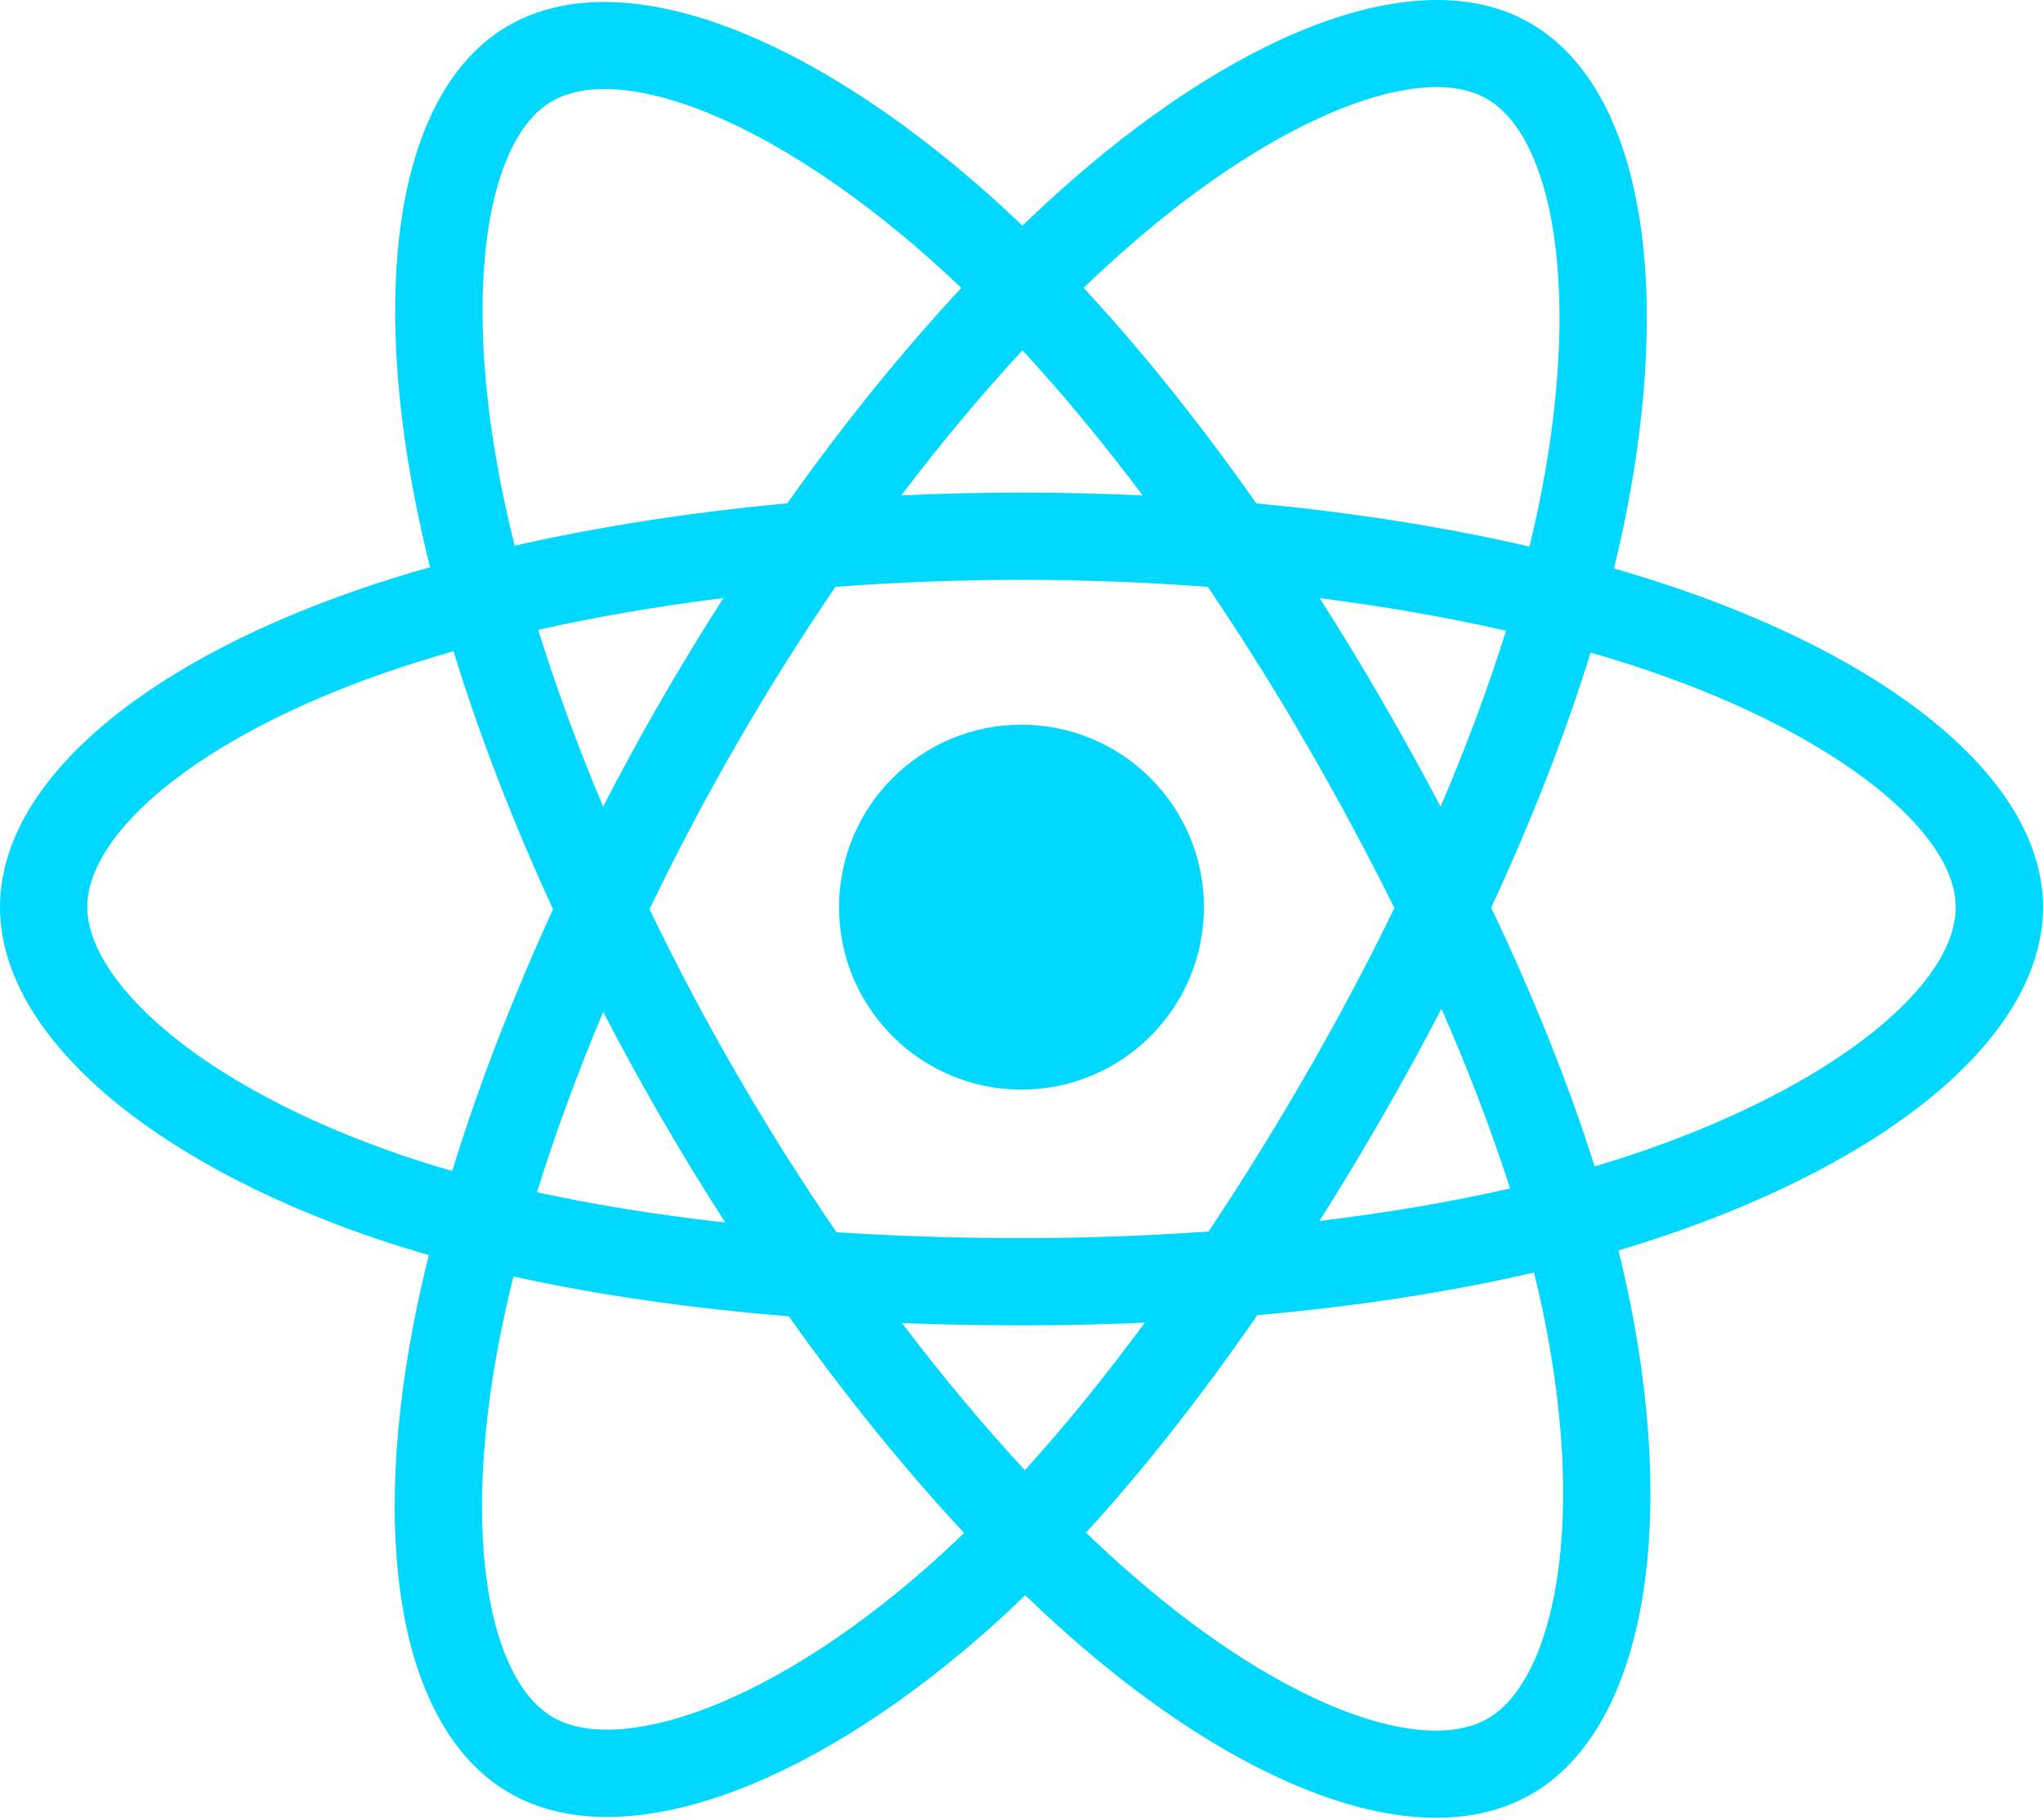
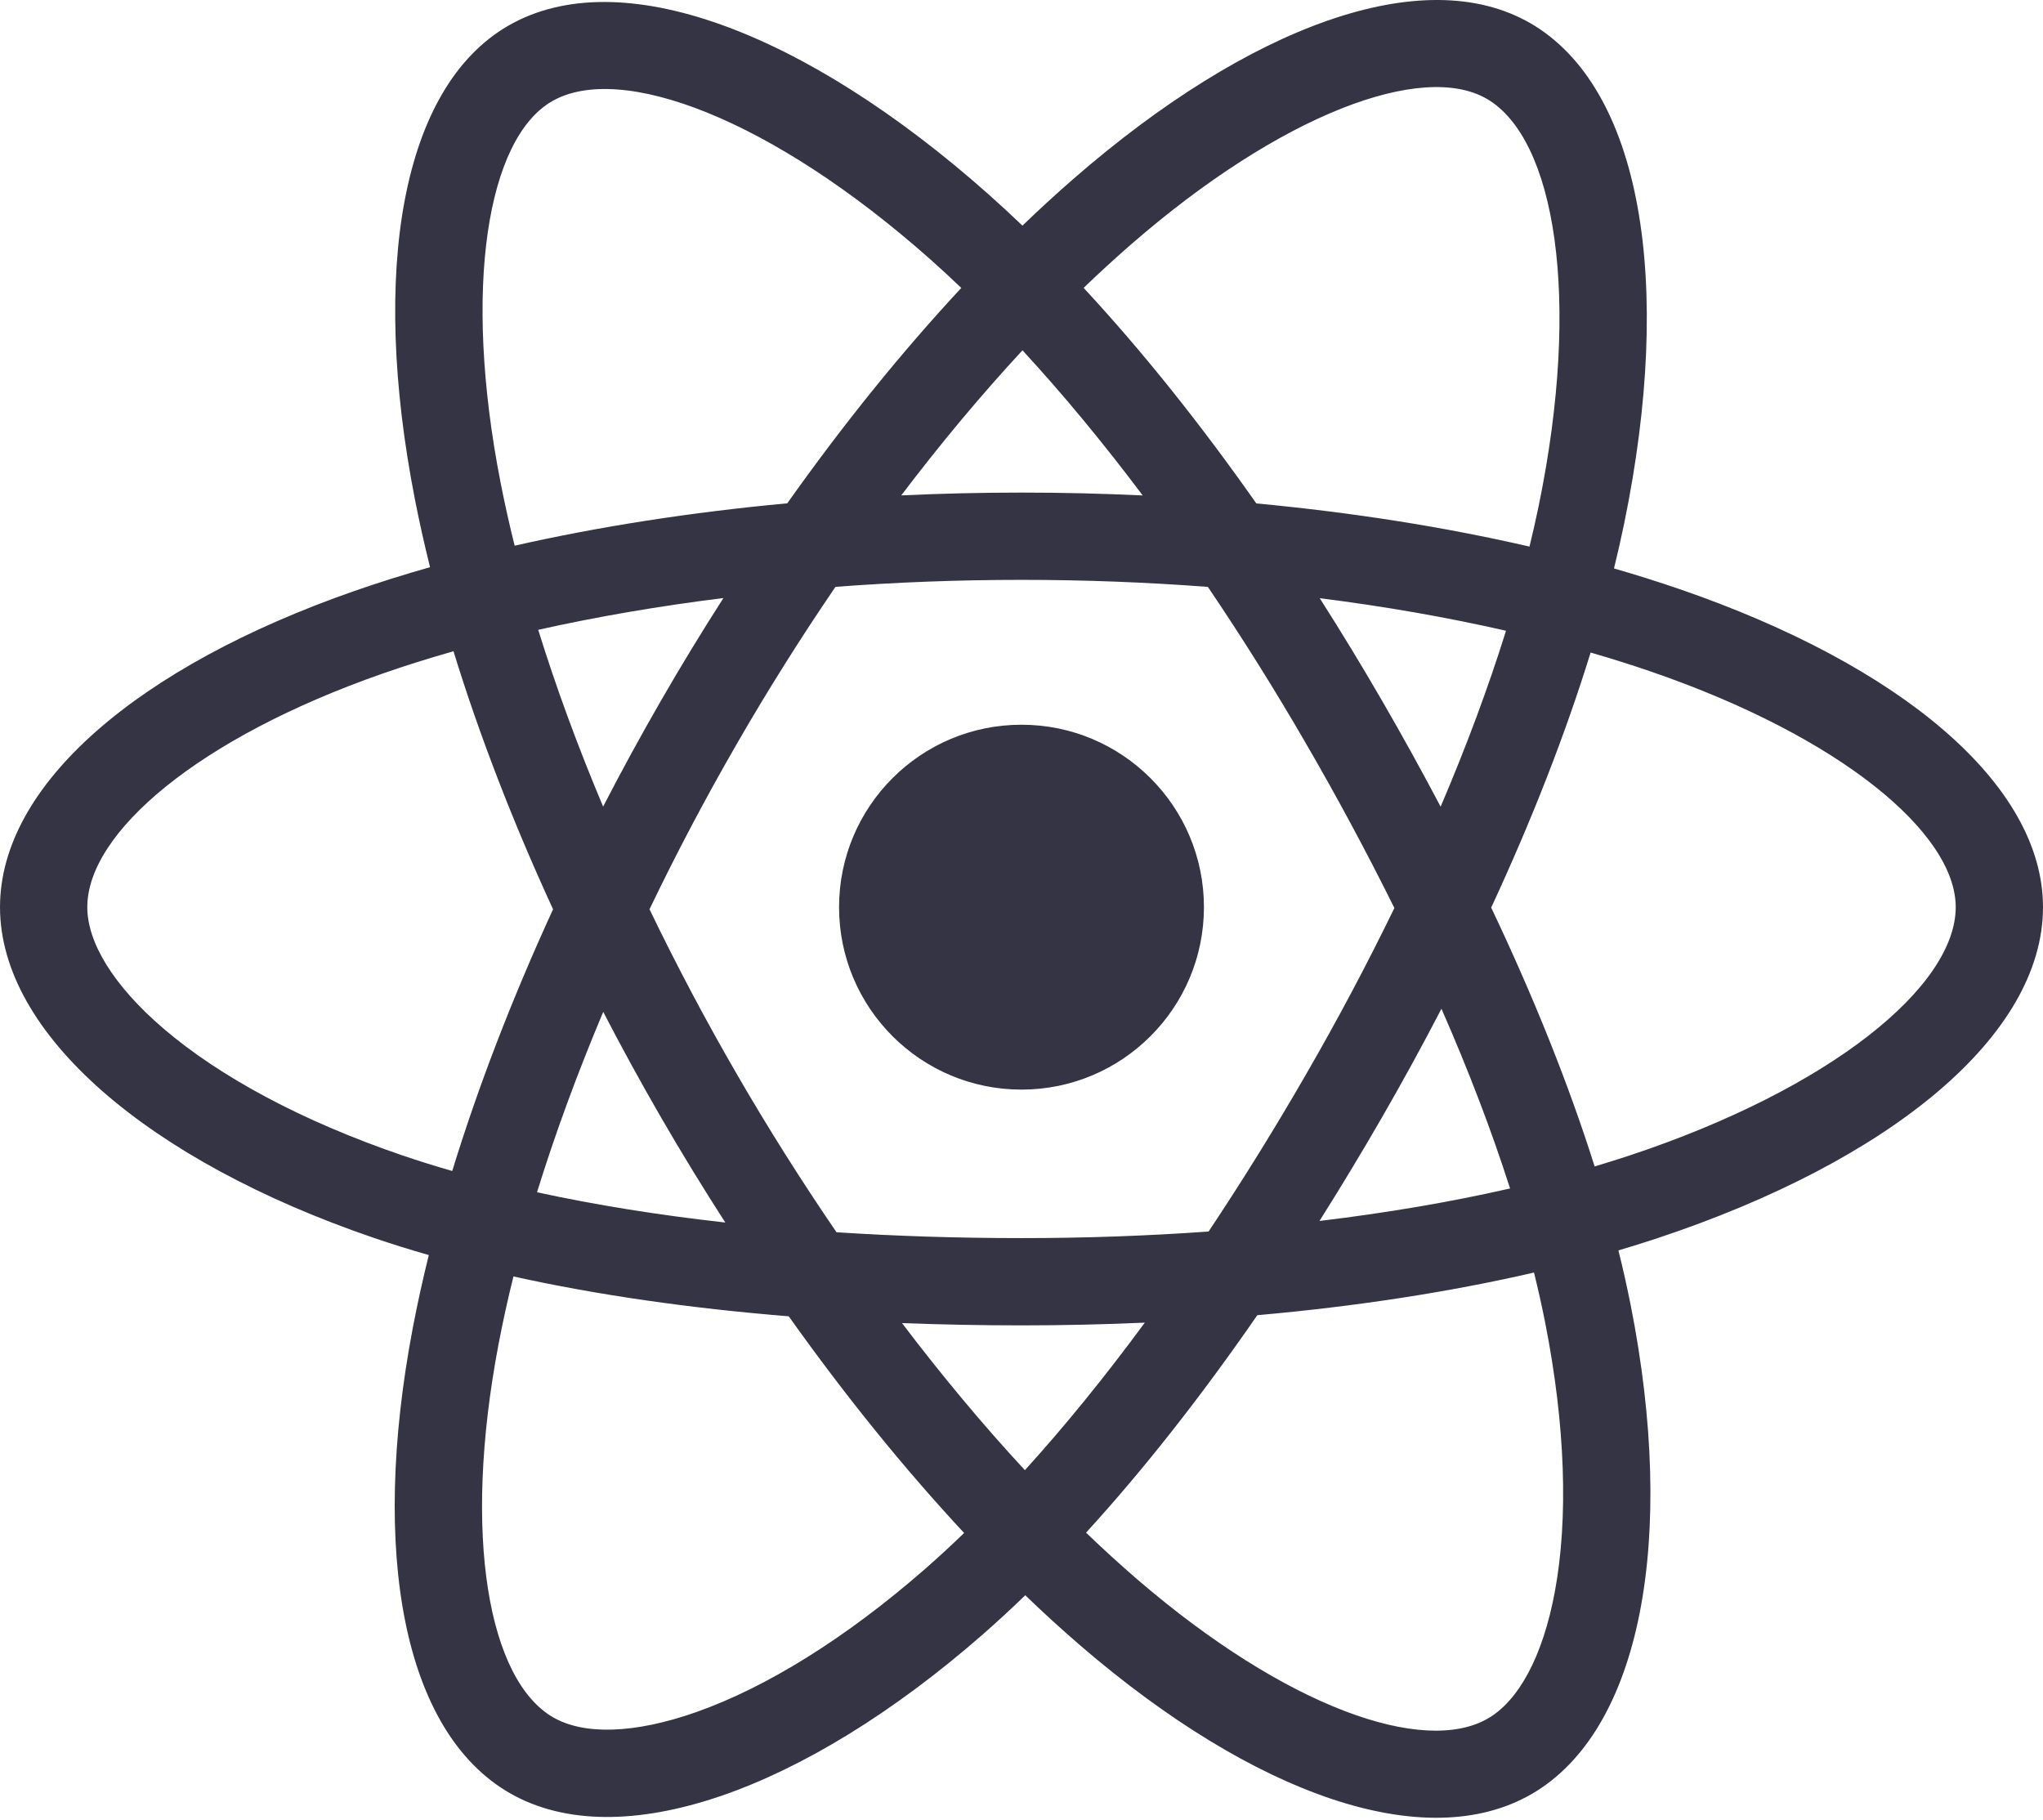
<svg xmlns="http://www.w3.org/2000/svg" aria-hidden="true" role="img" class="iconify iconify--logos" width="35.93" height="32" preserveAspectRatio="xMidYMid meet" viewBox="0 0 256 228">
-   <path fill="#00D8FF" d="M210.483 73.824a171.49 171.49 0 0 0-8.24-2.597c.465-1.9.893-3.777 1.273-5.621c6.238-30.281 2.16-54.676-11.769-62.708c-13.355-7.7-35.196.329-57.254 19.526a171.23 171.23 0 0 0-6.375 5.848a155.866 155.866 0 0 0-4.241-3.917C100.759 3.829 77.587-4.822 63.673 3.233C50.33 10.957 46.379 33.89 51.995 62.588a170.974 170.974 0 0 0 1.892 8.48c-3.28.932-6.445 1.924-9.474 2.98C17.309 83.498 0 98.307 0 113.668c0 15.865 18.582 31.778 46.812 41.427a145.52 145.52 0 0 0 6.921 2.165a167.467 167.467 0 0 0-2.01 9.138c-5.354 28.2-1.173 50.591 12.134 58.266c13.744 7.926 36.812-.22 59.273-19.855a145.567 145.567 0 0 0 5.342-4.923a168.064 168.064 0 0 0 6.92 6.314c21.758 18.722 43.246 26.282 56.54 18.586c13.731-7.949 18.194-32.003 12.4-61.268a145.016 145.016 0 0 0-1.535-6.842c1.62-.48 3.21-.974 4.76-1.488c29.348-9.723 48.443-25.443 48.443-41.52c0-15.417-17.868-30.326-45.517-39.844Zm-6.365 70.984c-1.4.463-2.836.91-4.3 1.345c-3.24-10.257-7.612-21.163-12.963-32.432c5.106-11 9.31-21.767 12.459-31.957c2.619.758 5.16 1.557 7.61 2.4c23.69 8.156 38.14 20.213 38.14 29.504c0 9.896-15.606 22.743-40.946 31.14Zm-10.514 20.834c2.562 12.94 2.927 24.64 1.23 33.787c-1.524 8.219-4.59 13.698-8.382 15.893c-8.067 4.67-25.32-1.4-43.927-17.412a156.726 156.726 0 0 1-6.437-5.87c7.214-7.889 14.423-17.06 21.459-27.246c12.376-1.098 24.068-2.894 34.671-5.345a134.17 134.17 0 0 1 1.386 6.193ZM87.276 214.515c-7.882 2.783-14.16 2.863-17.955.675c-8.075-4.657-11.432-22.636-6.853-46.752a156.923 156.923 0 0 1 1.869-8.499c10.486 2.32 22.093 3.988 34.498 4.994c7.084 9.967 14.501 19.128 21.976 27.15a134.668 134.668 0 0 1-4.877 4.492c-9.933 8.682-19.886 14.842-28.658 17.94ZM50.35 144.747c-12.483-4.267-22.792-9.812-29.858-15.863c-6.35-5.437-9.555-10.836-9.555-15.216c0-9.322 13.897-21.212 37.076-29.293c2.813-.98 5.757-1.905 8.812-2.773c3.204 10.42 7.406 21.315 12.477 32.332c-5.137 11.18-9.399 22.249-12.634 32.792a134.718 134.718 0 0 1-6.318-1.979Zm12.378-84.26c-4.811-24.587-1.616-43.134 6.425-47.789c8.564-4.958 27.502 2.111 47.463 19.835a144.318 144.318 0 0 1 3.841 3.545c-7.438 7.987-14.787 17.08-21.808 26.988c-12.04 1.116-23.565 2.908-34.161 5.309a160.342 160.342 0 0 1-1.76-7.887Zm110.427 27.268a347.8 347.8 0 0 0-7.785-12.803c8.168 1.033 15.994 2.404 23.343 4.08c-2.206 7.072-4.956 14.465-8.193 22.045a381.151 381.151 0 0 0-7.365-13.322Zm-45.032-43.861c5.044 5.465 10.096 11.566 15.065 18.186a322.04 322.04 0 0 0-30.257-.006c4.974-6.559 10.069-12.652 15.192-18.18ZM82.802 87.83a323.167 323.167 0 0 0-7.227 13.238c-3.184-7.553-5.909-14.98-8.134-22.152c7.304-1.634 15.093-2.97 23.209-3.984a321.524 321.524 0 0 0-7.848 12.897Zm8.081 65.352c-8.385-.936-16.291-2.203-23.593-3.793c2.26-7.3 5.045-14.885 8.298-22.6a321.187 321.187 0 0 0 7.257 13.246c2.594 4.48 5.28 8.868 8.038 13.147Zm37.542 31.03c-5.184-5.592-10.354-11.779-15.403-18.433c4.902.192 9.899.29 14.978.29c5.218 0 10.376-.117 15.453-.343c-4.985 6.774-10.018 12.97-15.028 18.486Zm52.198-57.817c3.422 7.8 6.306 15.345 8.596 22.52c-7.422 1.694-15.436 3.058-23.88 4.071a382.417 382.417 0 0 0 7.859-13.026a347.403 347.403 0 0 0 7.425-13.565Zm-16.898 8.101a358.557 358.557 0 0 1-12.281 19.815a329.4 329.4 0 0 1-23.444.823c-7.967 0-15.716-.248-23.178-.732a310.202 310.202 0 0 1-12.513-19.846h.001a307.41 307.41 0 0 1-10.923-20.627a310.278 310.278 0 0 1 10.89-20.637l-.001.001a307.318 307.318 0 0 1 12.413-19.761c7.613-.576 15.42-.876 23.31-.876H128c7.926 0 15.743.303 23.354.883a329.357 329.357 0 0 1 12.335 19.695a358.489 358.489 0 0 1 11.036 20.54a329.472 329.472 0 0 1-11 20.722Zm22.56-122.124c8.572 4.944 11.906 24.881 6.52 51.026c-.344 1.668-.73 3.367-1.15 5.09c-10.622-2.452-22.155-4.275-34.23-5.408c-7.034-10.017-14.323-19.124-21.64-27.008a160.789 160.789 0 0 1 5.888-5.4c18.9-16.447 36.564-22.941 44.612-18.3ZM128 90.808c12.625 0 22.86 10.235 22.86 22.86s-10.235 22.86-22.86 22.86s-22.86-10.235-22.86-22.86s10.235-22.86 22.86-22.86Z" />
+   <path fill="#343444" d="M210.483 73.824a171.49 171.49 0 0 0-8.24-2.597c.465-1.9.893-3.777 1.273-5.621c6.238-30.281 2.16-54.676-11.769-62.708c-13.355-7.7-35.196.329-57.254 19.526a171.23 171.23 0 0 0-6.375 5.848a155.866 155.866 0 0 0-4.241-3.917C100.759 3.829 77.587-4.822 63.673 3.233C50.33 10.957 46.379 33.89 51.995 62.588a170.974 170.974 0 0 0 1.892 8.48c-3.28.932-6.445 1.924-9.474 2.98C17.309 83.498 0 98.307 0 113.668c0 15.865 18.582 31.778 46.812 41.427a145.52 145.52 0 0 0 6.921 2.165a167.467 167.467 0 0 0-2.01 9.138c-5.354 28.2-1.173 50.591 12.134 58.266c13.744 7.926 36.812-.22 59.273-19.855a145.567 145.567 0 0 0 5.342-4.923a168.064 168.064 0 0 0 6.92 6.314c21.758 18.722 43.246 26.282 56.54 18.586c13.731-7.949 18.194-32.003 12.4-61.268a145.016 145.016 0 0 0-1.535-6.842c1.62-.48 3.21-.974 4.76-1.488c29.348-9.723 48.443-25.443 48.443-41.52c0-15.417-17.868-30.326-45.517-39.844Zm-6.365 70.984c-1.4.463-2.836.91-4.3 1.345c-3.24-10.257-7.612-21.163-12.963-32.432c5.106-11 9.31-21.767 12.459-31.957c2.619.758 5.16 1.557 7.61 2.4c23.69 8.156 38.14 20.213 38.14 29.504c0 9.896-15.606 22.743-40.946 31.14Zm-10.514 20.834c2.562 12.94 2.927 24.64 1.23 33.787c-1.524 8.219-4.59 13.698-8.382 15.893c-8.067 4.67-25.32-1.4-43.927-17.412a156.726 156.726 0 0 1-6.437-5.87c7.214-7.889 14.423-17.06 21.459-27.246c12.376-1.098 24.068-2.894 34.671-5.345a134.17 134.17 0 0 1 1.386 6.193ZM87.276 214.515c-7.882 2.783-14.16 2.863-17.955.675c-8.075-4.657-11.432-22.636-6.853-46.752a156.923 156.923 0 0 1 1.869-8.499c10.486 2.32 22.093 3.988 34.498 4.994c7.084 9.967 14.501 19.128 21.976 27.15a134.668 134.668 0 0 1-4.877 4.492c-9.933 8.682-19.886 14.842-28.658 17.94ZM50.35 144.747c-12.483-4.267-22.792-9.812-29.858-15.863c-6.35-5.437-9.555-10.836-9.555-15.216c0-9.322 13.897-21.212 37.076-29.293c2.813-.98 5.757-1.905 8.812-2.773c3.204 10.42 7.406 21.315 12.477 32.332c-5.137 11.18-9.399 22.249-12.634 32.792a134.718 134.718 0 0 1-6.318-1.979Zm12.378-84.26c-4.811-24.587-1.616-43.134 6.425-47.789c8.564-4.958 27.502 2.111 47.463 19.835a144.318 144.318 0 0 1 3.841 3.545c-7.438 7.987-14.787 17.08-21.808 26.988c-12.04 1.116-23.565 2.908-34.161 5.309a160.342 160.342 0 0 1-1.76-7.887Zm110.427 27.268a347.8 347.8 0 0 0-7.785-12.803c8.168 1.033 15.994 2.404 23.343 4.08c-2.206 7.072-4.956 14.465-8.193 22.045a381.151 381.151 0 0 0-7.365-13.322Zm-45.032-43.861c5.044 5.465 10.096 11.566 15.065 18.186a322.04 322.04 0 0 0-30.257-.006c4.974-6.559 10.069-12.652 15.192-18.18ZM82.802 87.83a323.167 323.167 0 0 0-7.227 13.238c-3.184-7.553-5.909-14.98-8.134-22.152c7.304-1.634 15.093-2.97 23.209-3.984a321.524 321.524 0 0 0-7.848 12.897Zm8.081 65.352c-8.385-.936-16.291-2.203-23.593-3.793c2.26-7.3 5.045-14.885 8.298-22.6a321.187 321.187 0 0 0 7.257 13.246c2.594 4.48 5.28 8.868 8.038 13.147Zm37.542 31.03c-5.184-5.592-10.354-11.779-15.403-18.433c4.902.192 9.899.29 14.978.29c5.218 0 10.376-.117 15.453-.343c-4.985 6.774-10.018 12.97-15.028 18.486Zm52.198-57.817c3.422 7.8 6.306 15.345 8.596 22.52c-7.422 1.694-15.436 3.058-23.88 4.071a382.417 382.417 0 0 0 7.859-13.026a347.403 347.403 0 0 0 7.425-13.565Zm-16.898 8.101a358.557 358.557 0 0 1-12.281 19.815a329.4 329.4 0 0 1-23.444.823c-7.967 0-15.716-.248-23.178-.732a310.202 310.202 0 0 1-12.513-19.846h.001a307.41 307.41 0 0 1-10.923-20.627a310.278 310.278 0 0 1 10.89-20.637l-.001.001a307.318 307.318 0 0 1 12.413-19.761c7.613-.576 15.42-.876 23.31-.876H128c7.926 0 15.743.303 23.354.883a329.357 329.357 0 0 1 12.335 19.695a358.489 358.489 0 0 1 11.036 20.54a329.472 329.472 0 0 1-11 20.722Zm22.56-122.124c8.572 4.944 11.906 24.881 6.52 51.026c-.344 1.668-.73 3.367-1.15 5.09c-10.622-2.452-22.155-4.275-34.23-5.408c-7.034-10.017-14.323-19.124-21.64-27.008a160.789 160.789 0 0 1 5.888-5.4c18.9-16.447 36.564-22.941 44.612-18.3ZM128 90.808c12.625 0 22.86 10.235 22.86 22.86s-10.235 22.86-22.86 22.86s-22.86-10.235-22.86-22.86s10.235-22.86 22.86-22.86Z" />
</svg>
